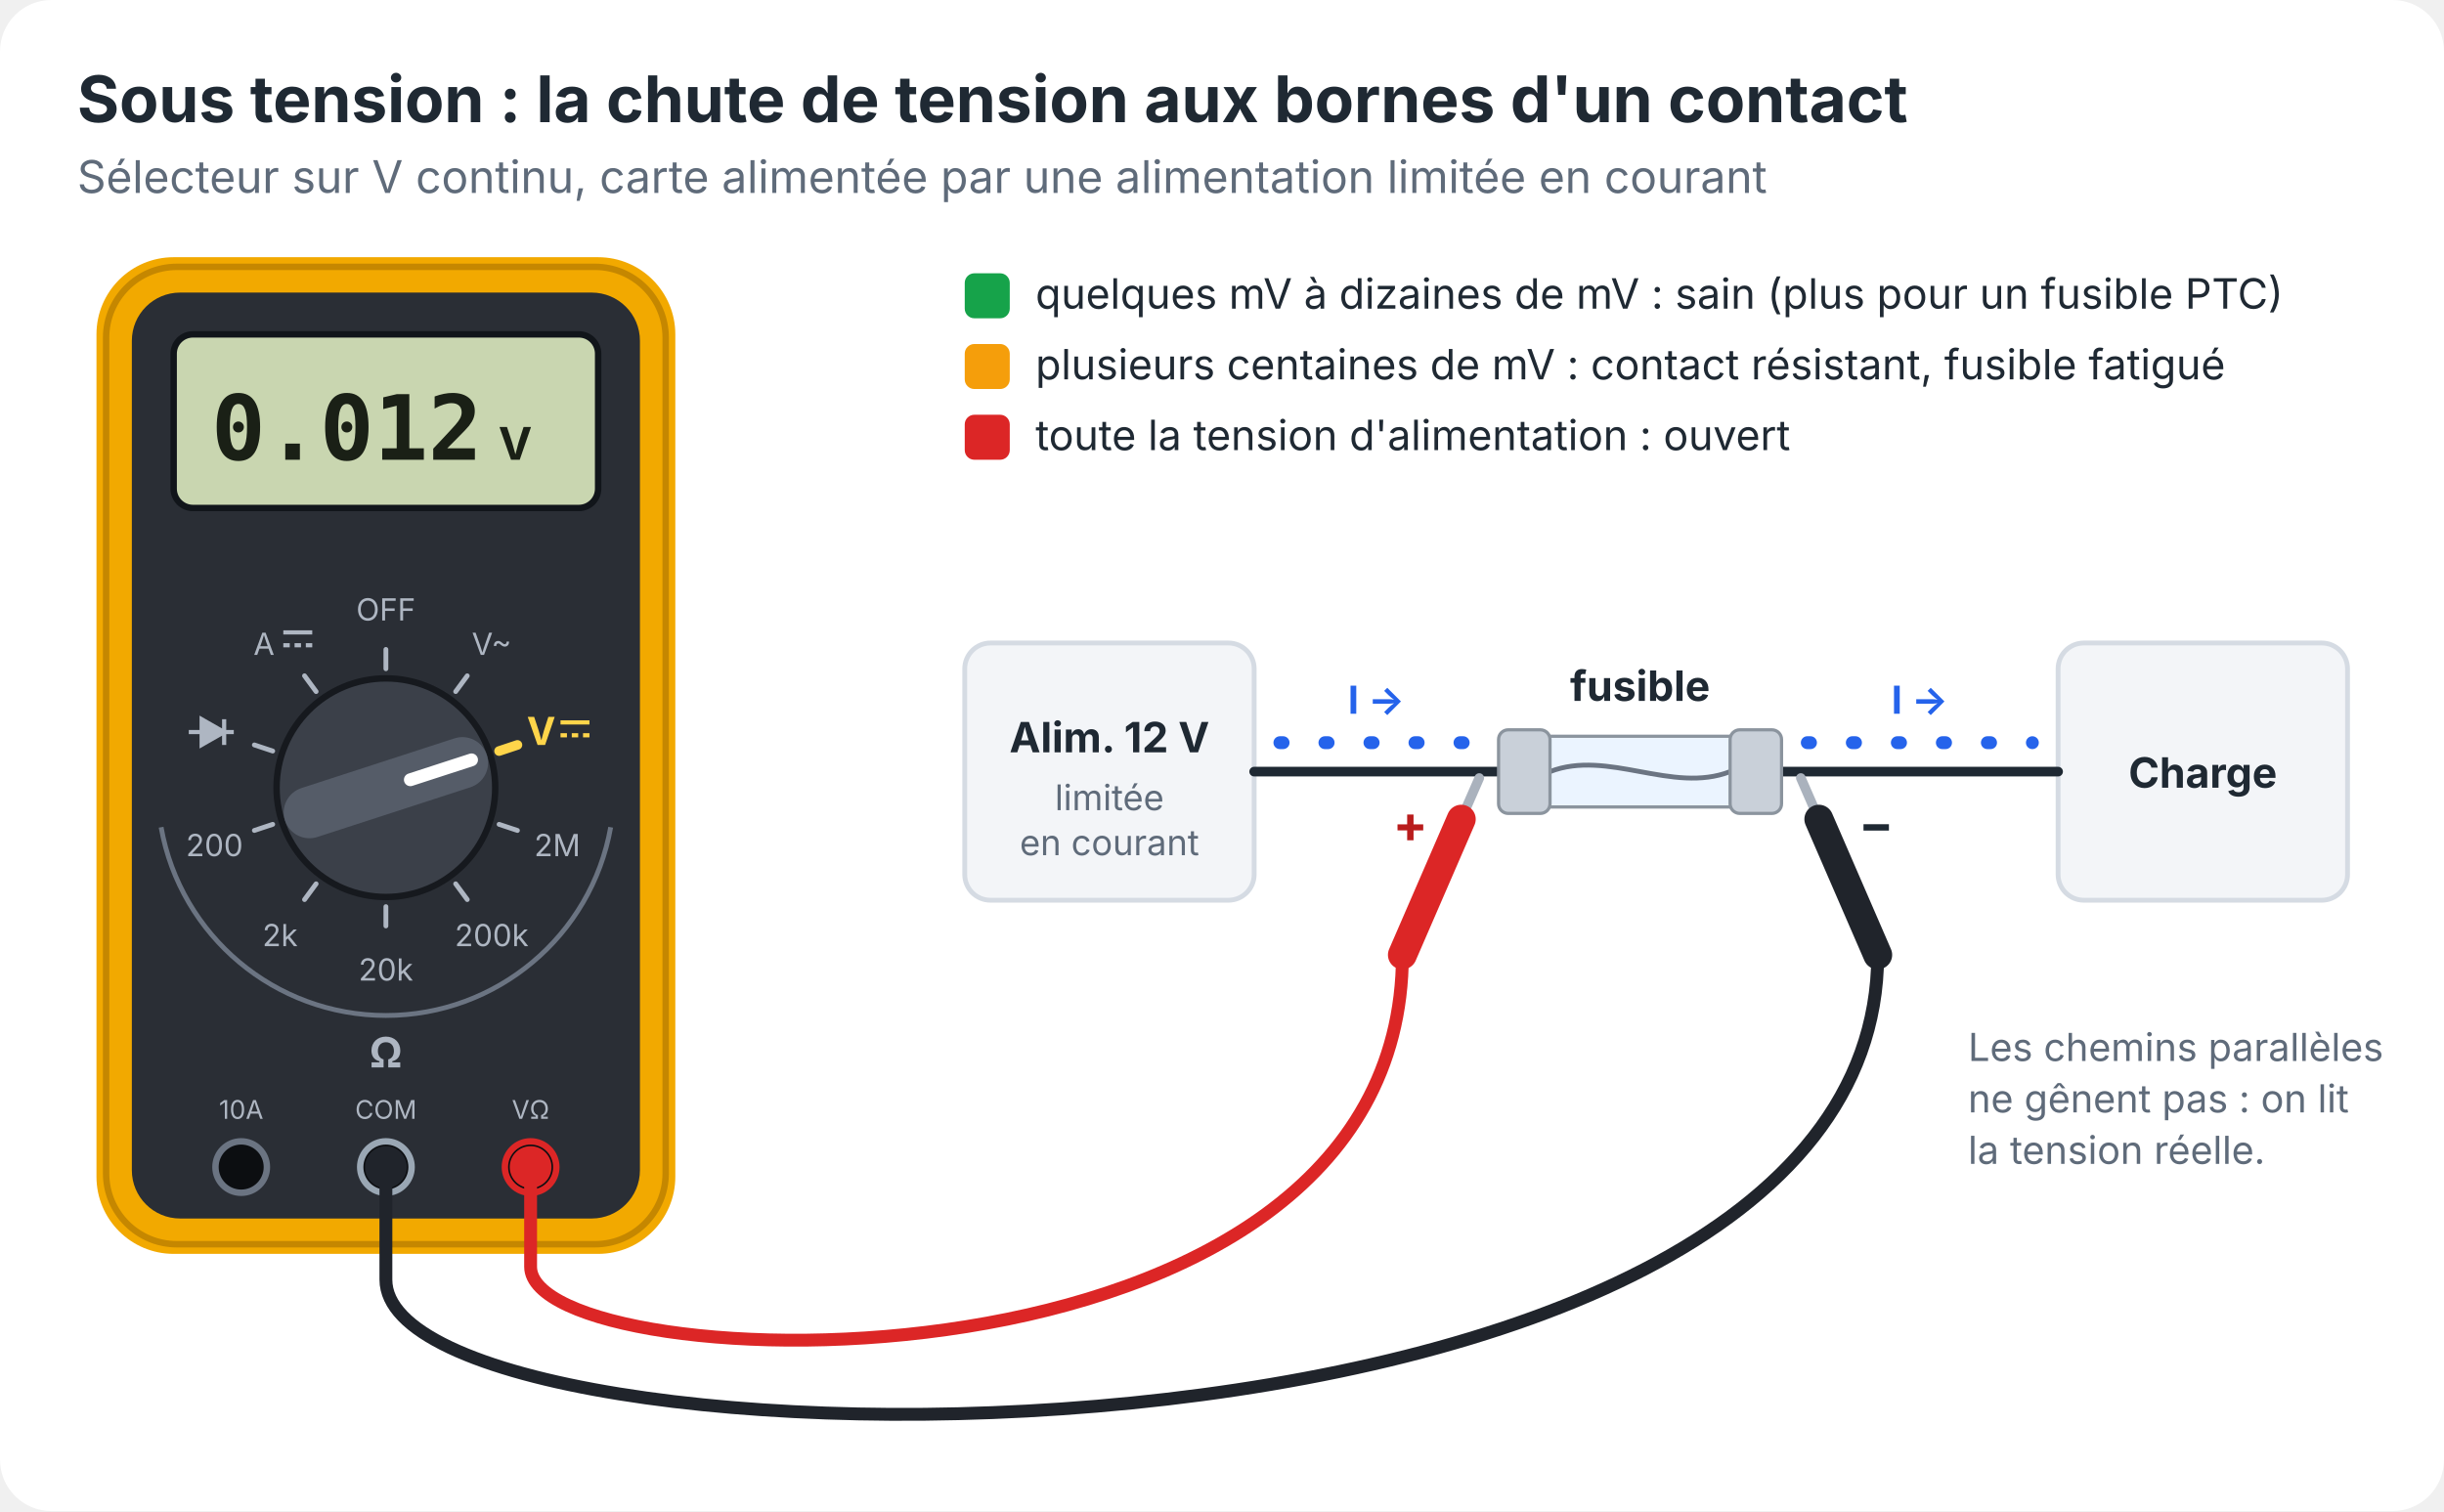
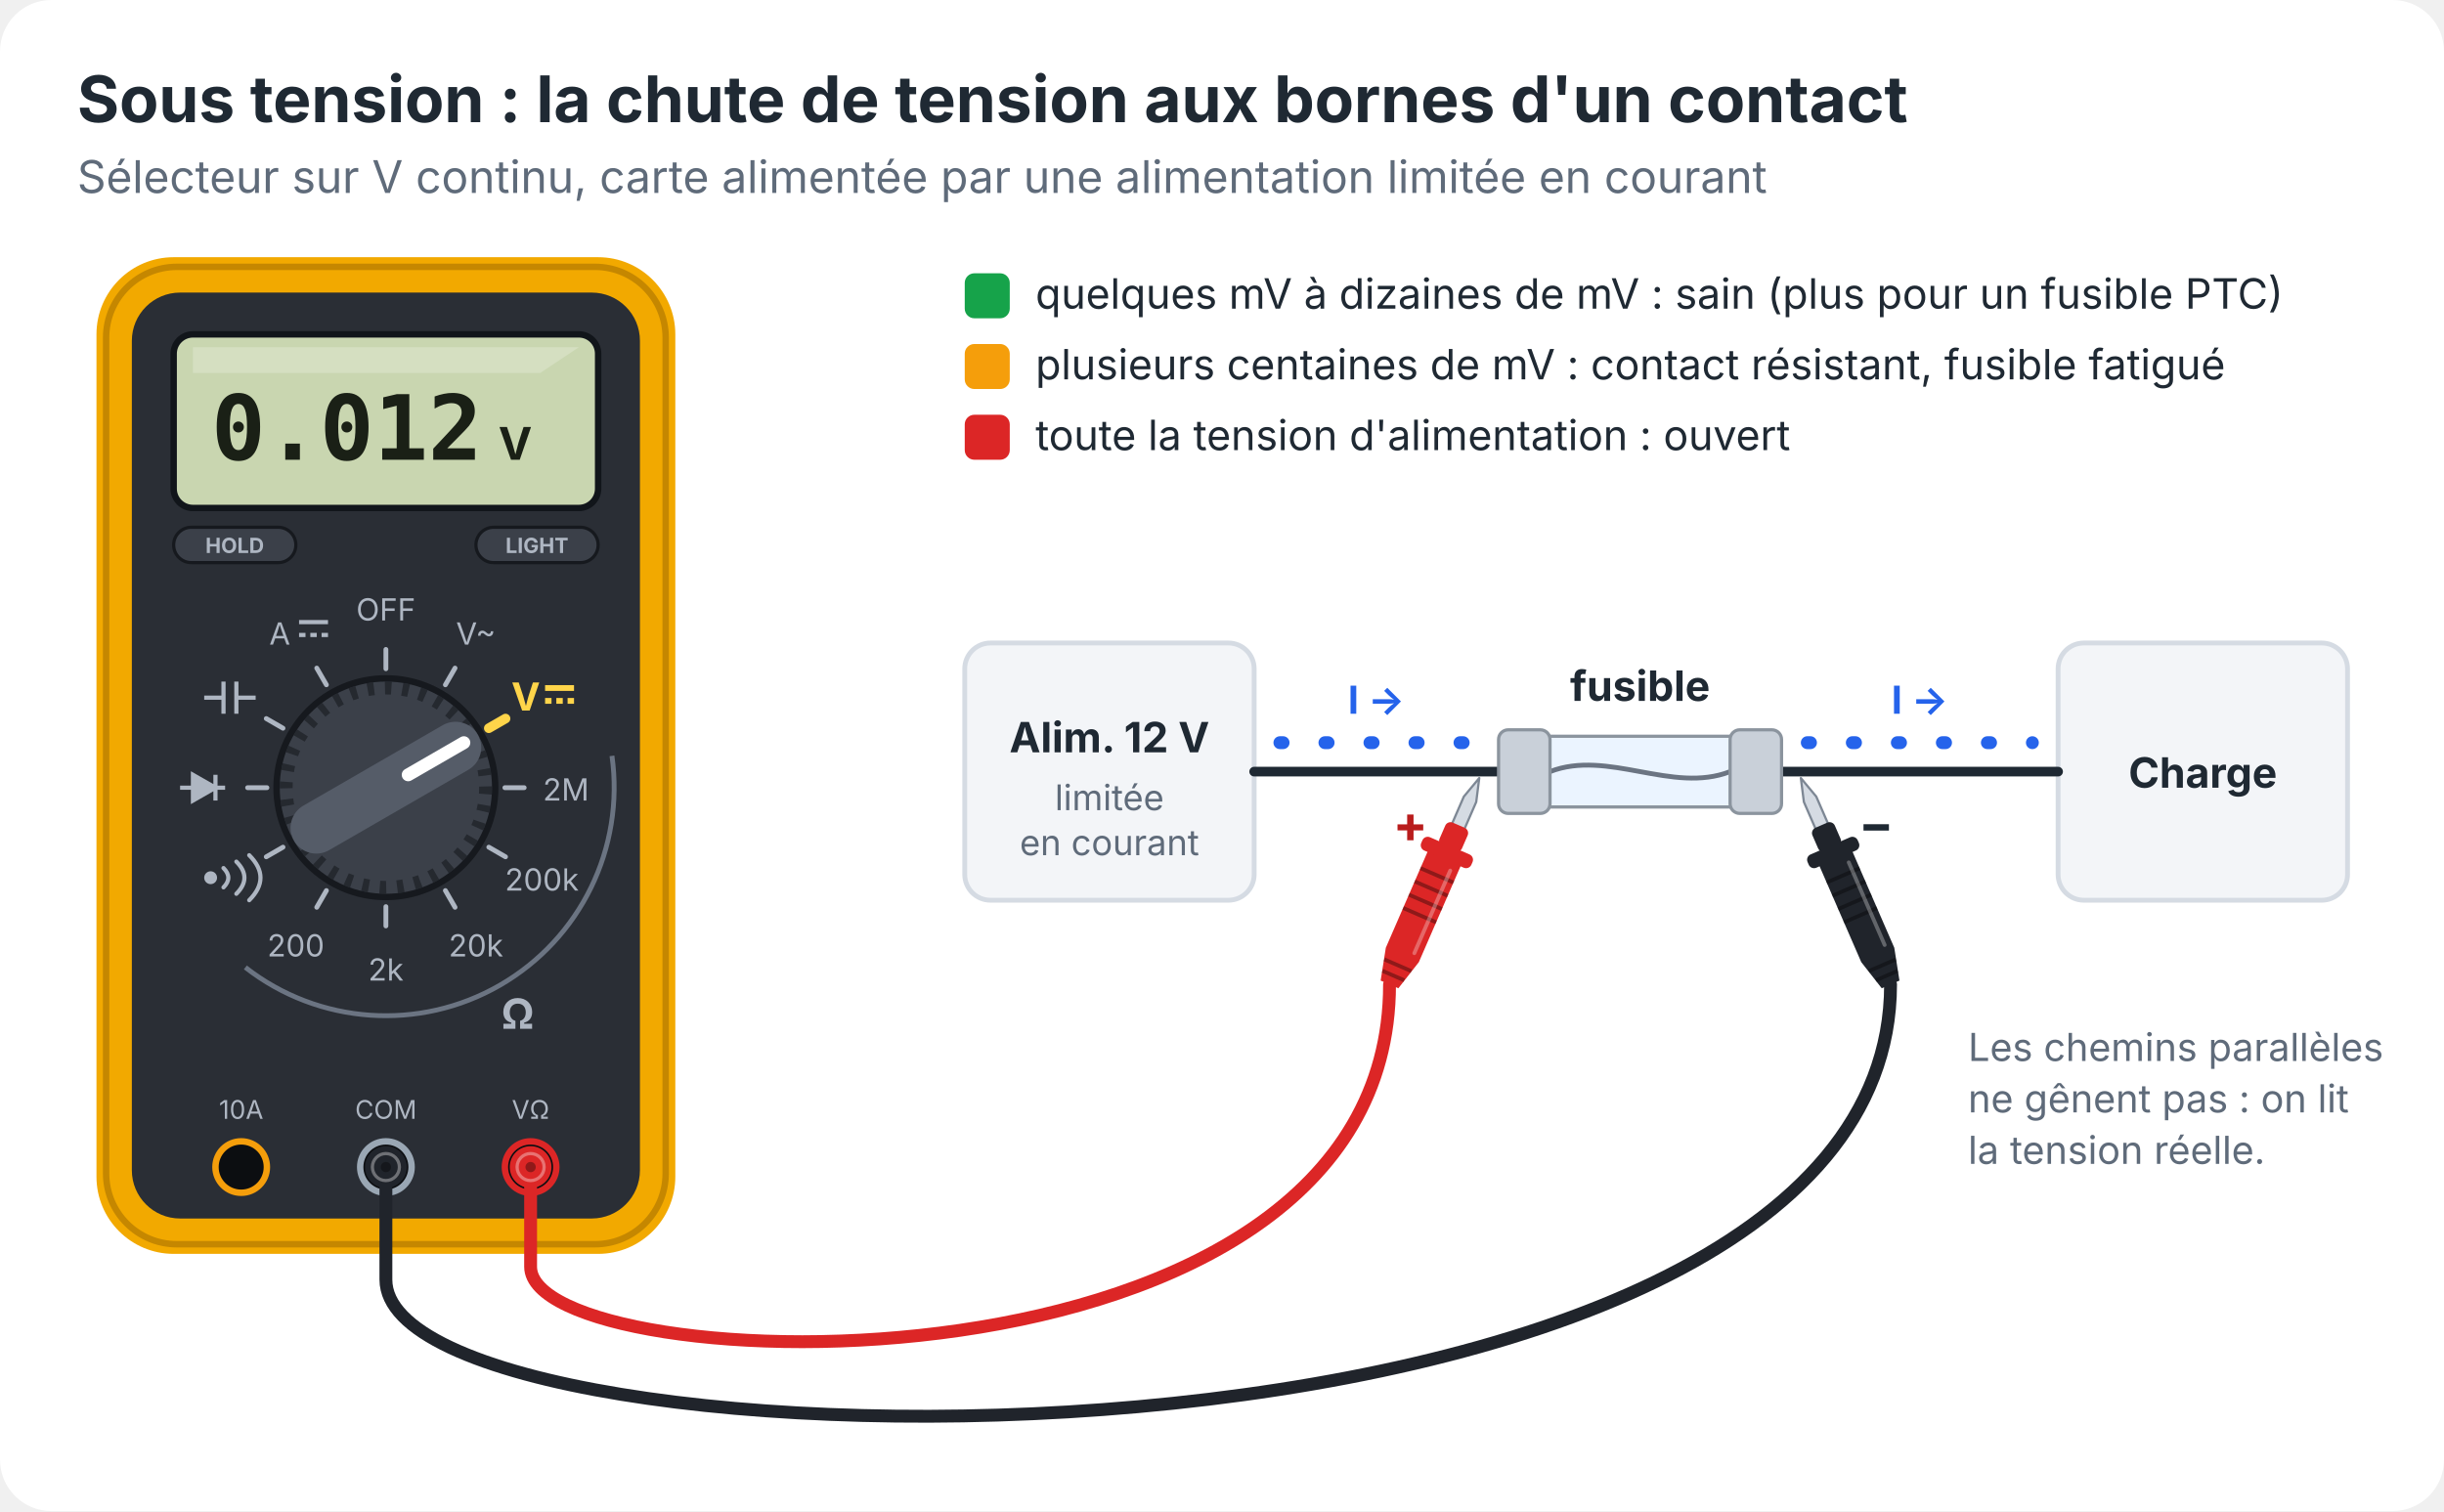
<svg xmlns="http://www.w3.org/2000/svg" viewBox="0 0 760 470" role="img" aria-labelledby="t d" font-family="system-ui, -apple-system, Segoe UI, sans-serif">
  <style>
    .bg{fill:#ffffff}.fg{fill:#1f2933}.mut{fill:#5f6b7a}
    .wire{stroke:#1f2933;stroke-width:3;fill:none;stroke-linecap:round;stroke-linejoin:round}
    .panel{fill:#f3f5f8;stroke:#d5dbe3}.grid{stroke:#d5dbe3;stroke-width:1.5;stroke-dasharray:5 5;fill:none}
    .ok{fill:#15803d}.no{fill:#b91c1c}.warn{fill:#b45309}.blue{fill:#2563eb}.amber{fill:#b45309}
    .blk{stroke:#20242b}.blkf{fill:#20242b}
    .flow{fill:none;stroke-width:4;stroke-linecap:round;stroke-dasharray:1 13;animation:run 1.1s linear infinite}
-     .fb{stroke:#2563eb}.fa{stroke:#d97706}
+     .fb{stroke:#2563eb}.fa{stroke:#d97706}.fr{stroke:#dc2626}
    @keyframes run{to{stroke-dashoffset:-14}}
    @media (prefers-reduced-motion: reduce){.flow{animation:none}}
    @media (prefers-color-scheme: dark){
      .bg{fill:#0d1117}.fg{fill:#e6edf3}.mut{fill:#9aa7b4}.wire{stroke:#c9d1d9}
      .panel{fill:#161b22;stroke:#30363d}.grid{stroke:#30363d}
      .ok{fill:#4ade80}.no{fill:#f87171}.warn{fill:#fbbf24}.blue{fill:#60a5fa}.amber{fill:#fbbf24}
-       .blk{stroke:#8b949e}.blkf{fill:#8b949e}.fb{stroke:#60a5fa}.fa{stroke:#fbbf24}
+       .blk{stroke:#8b949e}.blkf{fill:#8b949e}.fb{stroke:#60a5fa}.fa{stroke:#fbbf24}.fr{stroke:#f87171}
    }
  </style>
  <rect class="bg" width="760" height="470" rx="16" />
  <text class="fg" x="24" y="38" font-size="20" font-weight="700">Sous tension : la chute de tension aux bornes d'un contact</text>
  <text class="mut" x="24" y="60" font-size="14">Sélecteur sur V continu, carte alimentée par une alimentation limitée en courant</text>
-   <g transform="translate(30 80) scale(1)">
+   <g data-sel="VDC" transform="translate(30 80) scale(1)">
    <rect width="180" height="310" rx="24" fill="#f2a900" />
    <rect x="3" y="3" width="174" height="304" rx="22" fill="none" stroke="#c58700" stroke-width="2" />
    <rect x="11" y="11" width="158" height="288" rx="15" fill="#2a2e35" />
    <rect x="24" y="24" width="132" height="54" rx="6" fill="#c9d6b0" stroke="#11151a" stroke-width="2" />
+     <path d="M30 28 H150 L138 36 H30 Z" fill="#ffffff" fill-opacity="0.22" />
+     <rect x="24" y="84" width="38" height="11" rx="5.5" fill="#3b4049" stroke="#16191e" />
+     <text x="43" y="92" font-size="6.5" font-weight="700" text-anchor="middle" fill="#aeb6c2">HOLD</text>
+     <rect x="118" y="84" width="38" height="11" rx="5.5" fill="#3b4049" stroke="#16191e" />
+     <text x="137" y="92" font-size="6.5" font-weight="700" text-anchor="middle" fill="#aeb6c2">LIGHT</text>
    <text x="120" y="63" font-size="28" font-weight="700" text-anchor="end" font-family="ui-monospace, Menlo, Consolas, monospace" fill="#1a2016">0.012</text>
    <text x="125" y="63" font-size="14" font-weight="700" fill="#1a2016">V</text>
-     <path d="M159.9 177.3 A71 71 0 0 1 20.1 177.3" fill="none" stroke="#6b7482" stroke-width="1.5" />
-     <text x="90" y="252" font-size="13" font-weight="700" text-anchor="middle" fill="#aeb6c2">Ω</text>
+     <path d="M160.3 155.1 A71 71 0 0 1 46.3 220.9" fill="none" stroke="#6b7482" stroke-width="1.5" />
+     <text x="131.0" y="240.0" font-size="13" font-weight="700" text-anchor="middle" fill="#aeb6c2">Ω</text>
    <path d="M90.0 128.0 L90.0 122.0" stroke="#aeb6c2" stroke-width="1.5" stroke-linecap="round" />
    <text x="90.0" y="113.0" font-size="9.5" text-anchor="middle" fill="#aeb6c2">OFF</text>
-     <path d="M111.7 135.1 L115.3 130.2" stroke="#aeb6c2" stroke-width="1.5" stroke-linecap="round" />
-     <text x="122.9" y="123.7" font-size="9.5" text-anchor="middle" fill="#aeb6c2">V~</text>
-     <path d="M125.2 153.6 L130.9 151.7" stroke="#ffd54a" stroke-width="3" stroke-linecap="round" />
-     <text x="138.3" y="151.7" font-size="12" text-anchor="middle" font-weight="700" fill="#ffd54a">V</text>
-     <path d="M144.3 144.7 h9 M144.3 148.7 h2 m1.5 0 h2 m1.5 0 h2" stroke="#ffd54a" stroke-width="1.3" fill="none" />
-     <path d="M125.2 176.4 L130.9 178.3" stroke="#aeb6c2" stroke-width="1.5" stroke-linecap="round" />
-     <text x="143.3" y="186.3" font-size="9.5" text-anchor="middle" fill="#aeb6c2">2M</text>
-     <path d="M111.7 194.9 L115.3 199.8" stroke="#aeb6c2" stroke-width="1.5" stroke-linecap="round" />
-     <text x="122.9" y="214.3" font-size="9.5" text-anchor="middle" fill="#aeb6c2">200k</text>
+     <path d="M108.5 133.0 L111.5 127.8" stroke="#aeb6c2" stroke-width="1.5" stroke-linecap="round" />
+     <text x="118.0" y="120.5" font-size="9.5" text-anchor="middle" fill="#aeb6c2">V~</text>
+     <path d="M122.0 146.5 L127.2 143.5" stroke="#ffd54a" stroke-width="3" stroke-linecap="round" />
+     <text x="133.5" y="141.0" font-size="12" text-anchor="middle" font-weight="700" fill="#ffd54a">V</text>
+     <path d="M139.5 134.0 h9 M139.5 138.0 h2 m1.5 0 h2 m1.5 0 h2" stroke="#ffd54a" stroke-width="1.8" fill="none" />
+     <path d="M127.0 165.0 L133.0 165.0" stroke="#aeb6c2" stroke-width="1.5" stroke-linecap="round" />
+     <text x="146.0" y="169.0" font-size="9.5" text-anchor="middle" fill="#aeb6c2">2M</text>
+     <path d="M122.0 183.5 L127.2 186.5" stroke="#aeb6c2" stroke-width="1.5" stroke-linecap="round" />
+     <text x="138.5" y="197.0" font-size="9.5" text-anchor="middle" fill="#aeb6c2">200k</text>
+     <path d="M108.5 197.0 L111.5 202.2" stroke="#aeb6c2" stroke-width="1.5" stroke-linecap="round" />
+     <text x="118.0" y="217.5" font-size="9.5" text-anchor="middle" fill="#aeb6c2">20k</text>
    <path d="M90.0 202.0 L90.0 208.0" stroke="#aeb6c2" stroke-width="1.5" stroke-linecap="round" />
-     <text x="90.0" y="225.0" font-size="9.5" text-anchor="middle" fill="#aeb6c2">20k</text>
-     <path d="M68.3 194.9 L64.7 199.8" stroke="#aeb6c2" stroke-width="1.5" stroke-linecap="round" />
-     <text x="57.1" y="214.3" font-size="9.5" text-anchor="middle" fill="#aeb6c2">2k</text>
-     <path d="M54.8 176.4 L49.1 178.3" stroke="#aeb6c2" stroke-width="1.5" stroke-linecap="round" />
-     <text x="36.7" y="186.3" font-size="9.5" text-anchor="middle" fill="#aeb6c2">200</text>
-     <path d="M54.8 153.6 L49.1 151.7" stroke="#aeb6c2" stroke-width="1.5" stroke-linecap="round" />
-     <path d="M28.7 147.7 h14 M32.7 143.7 v8 l7 -4 z M39.7 143.7 v8" stroke="#aeb6c2" stroke-width="1.3" fill="#aeb6c2" />
-     <path d="M68.3 135.1 L64.7 130.2" stroke="#aeb6c2" stroke-width="1.5" stroke-linecap="round" />
-     <text x="52.1" y="123.7" font-size="9.5" text-anchor="middle" fill="#aeb6c2">A</text>
-     <path d="M58.1 116.7 h9 M58.1 120.7 h2 m1.5 0 h2 m1.5 0 h2" stroke="#aeb6c2" stroke-width="1.3" fill="none" />
+     <text x="90.0" y="225.0" font-size="9.5" text-anchor="middle" fill="#aeb6c2">2k</text>
+     <path d="M71.5 197.0 L68.5 202.2" stroke="#aeb6c2" stroke-width="1.5" stroke-linecap="round" />
+     <text x="62.0" y="217.5" font-size="9.5" text-anchor="middle" fill="#aeb6c2">200</text>
+     <path d="M58.0 183.5 L52.8 186.5" stroke="#aeb6c2" stroke-width="1.5" stroke-linecap="round" />
+     <circle cx="35.5" cy="193.0" r="2" fill="#aeb6c2" />
+     <path d="M39.5 190.0 q3 3 0 6 M43.5 188.0 q5 5 0 10 M47.5 186.0 q7 7 0 14" stroke="#aeb6c2" stroke-width="1.3" fill="none" stroke-linecap="round" />
+     <path d="M53.0 165.0 L47.0 165.0" stroke="#aeb6c2" stroke-width="1.5" stroke-linecap="round" />
+     <path d="M26.0 165.0 h14 M30.0 161.0 v8 l7 -4 z M37.0 161.0 v8" stroke="#aeb6c2" stroke-width="1.3" fill="#aeb6c2" />
+     <path d="M58.0 146.5 L52.8 143.5" stroke="#aeb6c2" stroke-width="1.5" stroke-linecap="round" />
+     <path d="M33.5 137.0 h6 M39.5 132.0 v10 M43.5 132.0 v10 M43.5 137.0 h6" stroke="#aeb6c2" stroke-width="1.3" fill="none" />
+     <path d="M71.5 133.0 L68.5 127.8" stroke="#aeb6c2" stroke-width="1.5" stroke-linecap="round" />
+     <text x="57.0" y="120.5" font-size="9.5" text-anchor="middle" fill="#aeb6c2">A</text>
+     <path d="M63.0 113.5 h9 M63.0 117.5 h2 m1.5 0 h2 m1.5 0 h2" stroke="#aeb6c2" stroke-width="1.3" fill="none" />
    <circle cx="90" cy="165" r="34" fill="#3b4049" stroke="#16191e" stroke-width="2" />
-     <g transform="rotate(72 90 165)">
+     <circle cx="90" cy="165" r="31" fill="none" stroke="#16191e" stroke-opacity="0.6" stroke-width="4" stroke-dasharray="2 3.4" />
+     <g transform="rotate(60 90 165)">
      <rect x="82" y="132" width="16" height="66" rx="8" fill="#555c68" />
      <path d="M90 137 V157" stroke="#ffffff" stroke-width="4" stroke-linecap="round" />
    </g>
    <text x="45" y="268" font-size="8" text-anchor="middle" fill="#aeb6c2">10A</text>
-     <circle cx="45" cy="283" r="8" fill="#0c0e11" stroke="#6b7482" stroke-width="2" />
+     <circle cx="45" cy="283" r="8" fill="#0c0e11" stroke="#f59e0b" stroke-width="2" />
    <text x="90" y="268" font-size="8" text-anchor="middle" fill="#aeb6c2">COM</text>
    <circle cx="90" cy="283" r="8" fill="#0c0e11" stroke="#9aa7b4" stroke-width="2" />
    <text x="135" y="268" font-size="8" text-anchor="middle" fill="#aeb6c2">VΩ</text>
    <circle cx="135" cy="283" r="8" fill="#0c0e11" stroke="#dc2626" stroke-width="2" />
  </g>
  <rect x="300" y="85" width="14" height="14" rx="3" fill="#16a34a" />
  <text class="fg" x="322" y="96" font-size="13">quelques mV à dizaines de mV : sain (plus pour un fusible PTC)</text>
  <rect x="300" y="107" width="14" height="14" rx="3" fill="#f59e0b" />
  <text class="fg" x="322" y="118" font-size="13">plusieurs centaines de mV : contact résistant, fusible fatigué</text>
  <rect x="300" y="129" width="14" height="14" rx="3" fill="#dc2626" />
  <text class="fg" x="322" y="140" font-size="13">toute la tension d'alimentation : ouvert</text>
  <rect class="panel" x="300" y="200" width="90" height="80" rx="8" stroke-width="1.5" />
  <text class="fg" x="345" y="234" font-size="13" text-anchor="middle" font-weight="700">Alim. 12 V</text>
  <text class="mut" x="345" y="252" font-size="11" text-anchor="middle">limitée</text>
  <text class="mut" x="345" y="266" font-size="11" text-anchor="middle">en courant</text>
  <rect class="panel" x="640" y="200" width="90" height="80" rx="8" stroke-width="1.5" />
  <text class="fg" x="685" y="245" font-size="13" text-anchor="middle" font-weight="700">Charge</text>
  <path class="wire" d="M390 240 H470 M550 240 H640" />
  <rect x="470" y="229" width="80" height="22" rx="5" fill="#dbeafe" fill-opacity="0.55" stroke="#8b949e" />
  <path d="M482 240 C500 233 520 247 538 240" stroke="#6b7482" stroke-width="1.5" fill="none" />
  <rect x="466" y="227" width="16" height="26" rx="3" fill="#c9d0d9" stroke="#8b949e" />
  <rect x="538" y="227" width="16" height="26" rx="3" fill="#c9d0d9" stroke="#8b949e" />
  <text class="fg" x="510" y="218" font-size="13" text-anchor="middle" font-weight="700">fusible</text>
  <path class="flow fb" d="M398 231 H458 M562 231 H632" />
  <text class="blue" x="428" y="222" font-size="12" text-anchor="middle" font-weight="700">I →</text>
  <text class="blue" x="597" y="222" font-size="12" text-anchor="middle" font-weight="700">I →</text>
-   <path stroke="#dc2626" stroke-width="4" fill="none" stroke-linecap="round" d="M165.0 363.0 V394 C165 430 436.1 440 436.1 297.0" />
+   <path stroke="#dc2626" stroke-width="4" fill="none" stroke-linecap="round" d="M165.0 363.0 V394 C165 430 432.1 440 432.1 306.2" />
  <circle fill="#dc2626" cx="165.0" cy="363.0" r="6.5" />
-   <path d="M460.0 242.0 L454.4 254.8" stroke="#aab2bd" stroke-width="3" stroke-linecap="round" />
-   <path stroke="#dc2626" d="M454.4 254.8 L436.1 297.0" stroke-width="9" stroke-linecap="round" />
-   <path class="blk" stroke-width="4" fill="none" stroke-linecap="round" d="M120.0 363.0 V398 C120 462 583.9 470 583.9 297.0" />
+   <circle cx="165.0" cy="363.0" r="4.2" fill="none" stroke="#ffffff" stroke-opacity="0.35" stroke-width="1" />
+   <circle cx="165.0" cy="363.0" r="1.6" fill="#000000" fill-opacity="0.35" />
+   <g data-probe="red" transform="translate(460.0 242.0) rotate(113.5)">
+     <path d="M0 0 L7.2 -2.1 H17.0 V2.1 H7.2 Z" fill="#d5dbe3" stroke="#7d8794" stroke-width="0.7" stroke-linejoin="round" />
+     <rect fill="#dc2626" x="16.0" y="-3.8" width="8" height="7.6" rx="1.8" />
+     <path fill="#dc2626" d="M26.0 -5.6 H60.0 L70.0 -3 V3 L60.0 5.6 H26.0 Z" stroke-linejoin="round" />
+     <rect fill="#dc2626" x="23.0" y="-8.5" width="4.5" height="17" rx="1.8" />
+     <path d="M33.0 -5.6 v11.2 M37.5 -5.6 v11.2 M42.0 -5.6 v11.2 M46.5 -5.6 v11.2 M63.5 -4.6 v9.2 M67.0 -3.7 v7.4" stroke="#000000" stroke-opacity="0.35" stroke-width="1.2" fill="none" />
+     <path d="M30.0 -3.2 H58.0" stroke="#ffffff" stroke-opacity="0.3" stroke-width="1.2" stroke-linecap="round" />
+   </g>
+   <path class="blk" stroke-width="4" fill="none" stroke-linecap="round" d="M120.0 363.0 V398 C120 462 587.9 470 587.9 306.2" />
  <circle class="blkf" cx="120.0" cy="363.0" r="6.5" />
-   <path d="M560.0 242.0 L565.6 254.8" stroke="#aab2bd" stroke-width="3" stroke-linecap="round" />
-   <path class="blk" d="M565.6 254.8 L583.9 297.0" stroke-width="9" stroke-linecap="round" />
+   <circle cx="120.0" cy="363.0" r="4.2" fill="none" stroke="#ffffff" stroke-opacity="0.35" stroke-width="1" />
+   <circle cx="120.0" cy="363.0" r="1.6" fill="#000000" fill-opacity="0.35" />
+   <g data-probe="black" transform="translate(560.0 242.0) rotate(66.5)">
+     <path d="M0 0 L7.2 -2.1 H17.0 V2.1 H7.2 Z" fill="#d5dbe3" stroke="#7d8794" stroke-width="0.7" stroke-linejoin="round" />
+     <rect class="blkf" x="16.0" y="-3.8" width="8" height="7.6" rx="1.8" />
+     <path class="blkf" d="M26.0 -5.6 H60.0 L70.0 -3 V3 L60.0 5.6 H26.0 Z" stroke-linejoin="round" />
+     <rect class="blkf" x="23.0" y="-8.5" width="4.5" height="17" rx="1.8" />
+     <path d="M33.0 -5.6 v11.2 M37.5 -5.6 v11.2 M42.0 -5.6 v11.2 M46.5 -5.6 v11.2 M63.5 -4.6 v9.2 M67.0 -3.7 v7.4" stroke="#000000" stroke-opacity="0.35" stroke-width="1.2" fill="none" />
+     <path d="M30.0 -3.2 H58.0" stroke="#ffffff" stroke-opacity="0.3" stroke-width="1.2" stroke-linecap="round" />
+   </g>
  <text class="no" x="444" y="262" font-size="16" text-anchor="end" font-weight="700">+</text>
  <text class="fg" x="578" y="262" font-size="16" font-weight="700">−</text>
  <text class="mut" x="612" y="330" font-size="12">Les chemins parallèles</text>
  <text class="mut" x="612" y="346" font-size="12">ne gênent pas : on lit</text>
  <text class="mut" x="612" y="362" font-size="12">la tension réelle.</text>
</svg>
